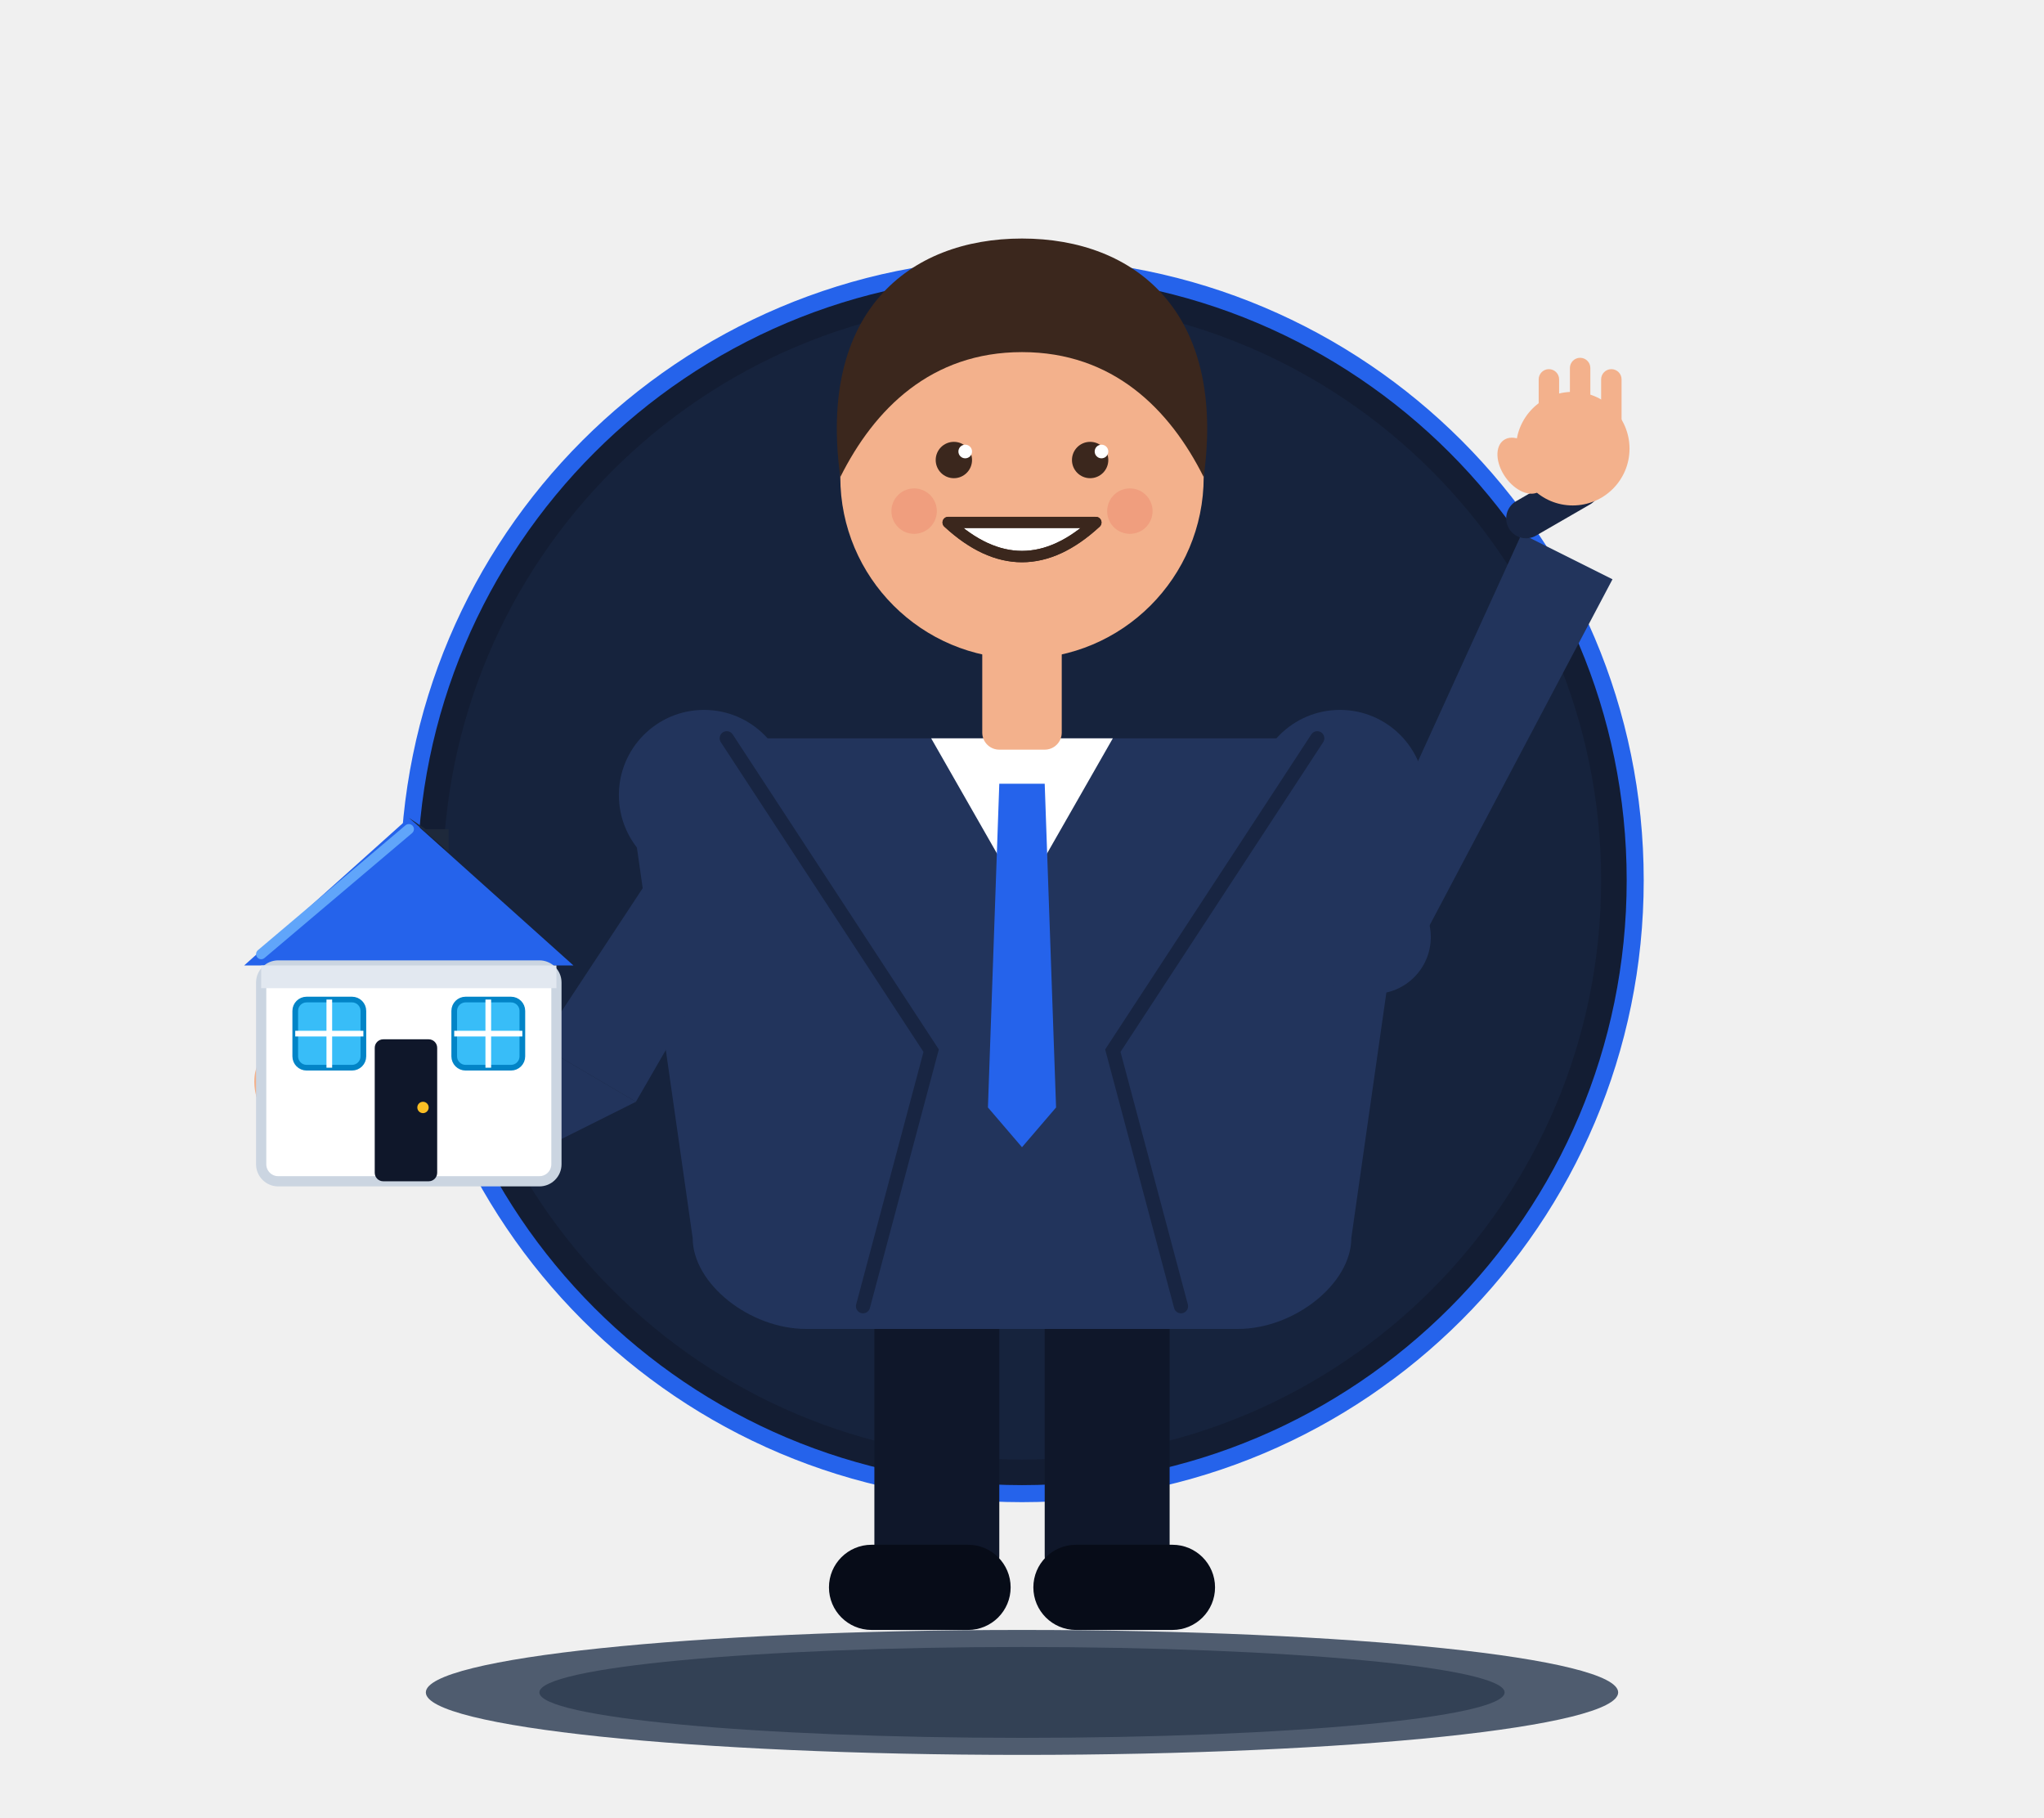
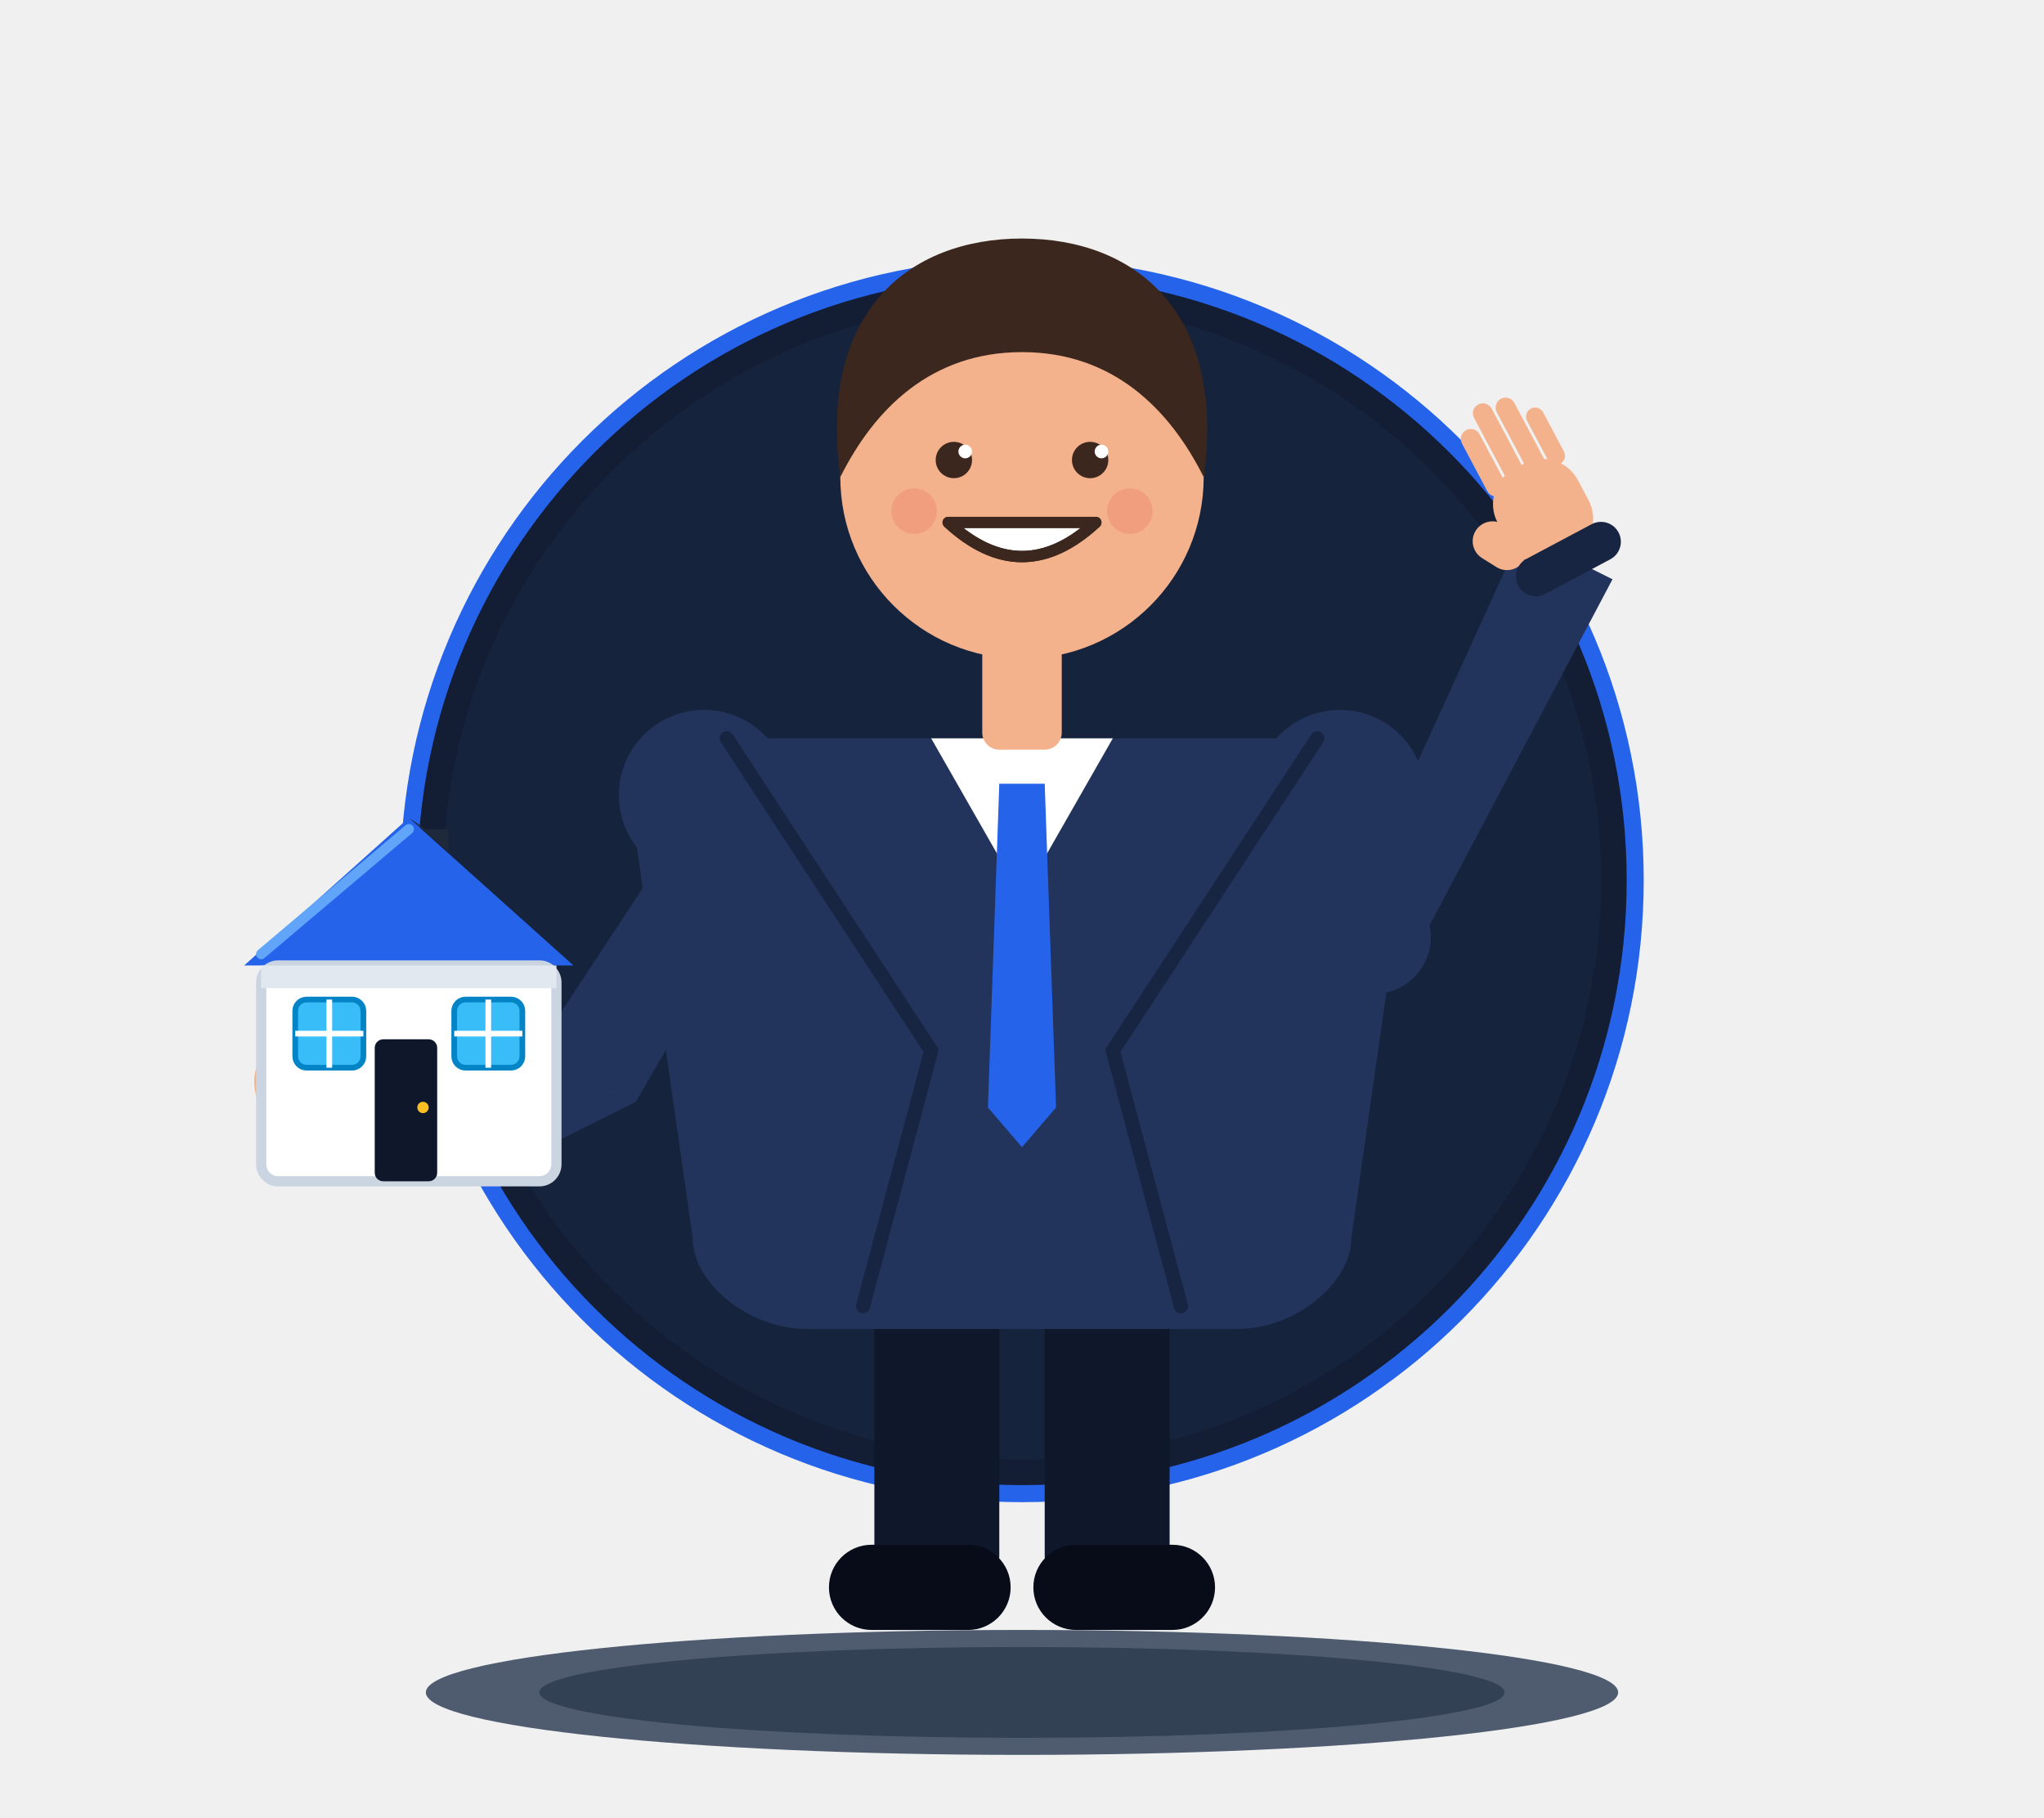
<svg xmlns="http://www.w3.org/2000/svg" viewBox="0 0 360 320" width="100%" height="100%" fill="none">
  <defs>
    <style>
      @keyframes waveForearm {
        0%, 100% { transform: rotate(0deg); }
        25% { transform: rotate(15deg); }
        50% { transform: rotate(-6deg); }
        75% { transform: rotate(18deg); }
      }
      @keyframes naturalBlink {
        0%, 90%, 100% { transform: scaleY(1); }
        95% { transform: scaleY(0.1); }
      }
      .forearm-waving {
        animation: waveForearm 2s ease-in-out infinite;
        transform-origin: 242px 165px;
      }
      .eyes-blinking {
        animation: naturalBlink 4s ease-in-out infinite;
        transform-origin: 180px 84px;
      }
    </style>
  </defs>
  <ellipse cx="180" cy="298" rx="105" ry="11" fill="#475569" opacity="0.95" />
  <ellipse cx="180" cy="298" rx="85" ry="8" fill="#334155" />
  <circle cx="180" cy="155" r="108" fill="#131d33" stroke="#2563eb" stroke-width="3" />
  <circle cx="180" cy="155" r="102" fill="#16233d" />
  <g id="character">
    <rect x="154" y="208" width="22" height="70" rx="4" fill="#0f172a" />
    <rect x="184" y="208" width="22" height="70" rx="4" fill="#0f172a" />
    <rect x="146" y="272" width="32" height="15" rx="7.5" fill="#070c18" />
    <rect x="182" y="272" width="32" height="15" rx="7.5" fill="#070c18" />
    <path d="M 128 130 C 128 130, 232 130, 232 130 C 242 130, 248 138, 248 148 L 238 218 C 238 226, 228 234, 218 234 L 142 234 C 132 234, 122 226, 122 218 L 112 148 C 112 138, 118 130, 128 130 Z" fill="#22345c" />
    <circle cx="124" cy="140" r="15" fill="#22345c" />
    <circle cx="236" cy="140" r="15" fill="#22345c" />
    <path d="M 128 130 L 164 185 L 152 230" stroke="#182542" stroke-width="2.5" stroke-linecap="round" />
    <path d="M 232 130 L 196 185 L 208 230" stroke="#182542" stroke-width="2.5" stroke-linecap="round" />
    <polygon points="164,130 180,158 196,130 180,130" fill="#ffffff" />
    <polygon points="176,138 184,138 186,195 180,202 174,195" fill="#2563eb" />
    <rect x="173" y="112" width="14" height="20" rx="3" fill="#f3b18c" />
    <circle cx="180" cy="84" r="32" fill="#f3b18c" />
    <path d="M 148 84 C 144 55 160 42 180 42 C 200 42 216 55 212 84 C 206 72 196 62 180 62 C 164 62 154 72 148 84 Z" fill="#3b271d" />
    <g class="eyes-blinking">
      <circle cx="168" cy="81" r="3.2" fill="#3b271d" />
      <circle cx="170" cy="79.5" r="1.2" fill="#ffffff" />
      <circle cx="192" cy="81" r="3.2" fill="#3b271d" />
      <circle cx="194" cy="79.5" r="1.2" fill="#ffffff" />
    </g>
    <path d="M 167 92 Q 180 104 193 92 Z" fill="#ffffff" stroke="#3b271d" stroke-width="2" stroke-linejoin="round" />
    <path d="M 167 92 Q 180 104 193 92" stroke="#3b271d" stroke-width="2" fill="none" stroke-linecap="round" />
    <circle cx="161" cy="90" r="4" fill="#ea7b64" opacity="0.35" />
    <circle cx="199" cy="90" r="4" fill="#ea7b64" opacity="0.35" />
    <g id="left-arm">
      <path d="M 124 140 L 95 184 L 112 194 L 138 149 Z" fill="#22345c" />
      <path d="M 95 184 L 78 194 L 84 208 L 112 194 Z" fill="#22345c" />
      <rect x="73" y="190" width="13" height="5.5" rx="2.7" fill="#182542" transform="rotate(30 73 190)" />
      <ellipse cx="76" cy="202" rx="13" ry="6.5" fill="#f3b18c" />
      <ellipse cx="49" cy="192" rx="4" ry="6.5" fill="#f3b18c" transform="rotate(-15 49 192)" />
    </g>
    <g id="house" transform="translate(46, 142)">
      <polygon points="-3,28 26,2 55,28" fill="#2563eb" />
      <polygon points="26,2 33,8 33,4 29,4" fill="#1e293b" />
      <line x1="0" y1="26" x2="26" y2="4" stroke="#60a5fa" stroke-width="1.8" stroke-linecap="round" />
      <rect x="0" y="28" width="52" height="38" rx="3" fill="#ffffff" stroke="#cbd5e1" stroke-width="1.8" />
      <rect x="0" y="28" width="52" height="4" fill="#e2e8f0" />
      <rect x="6" y="34" width="12" height="12" rx="2" fill="#38bdf8" stroke="#0284c7" stroke-width="1" />
      <line x1="12" y1="34" x2="12" y2="46" stroke="#ffffff" stroke-width="1" />
      <line x1="6" y1="40" x2="18" y2="40" stroke="#ffffff" stroke-width="1" />
      <rect x="34" y="34" width="12" height="12" rx="2" fill="#38bdf8" stroke="#0284c7" stroke-width="1" />
      <line x1="40" y1="34" x2="40" y2="46" stroke="#ffffff" stroke-width="1" />
      <line x1="34" y1="40" x2="46" y2="40" stroke="#ffffff" stroke-width="1" />
      <rect x="20" y="41" width="11" height="25" rx="1.5" fill="#0f172a" />
      <circle cx="28.5" cy="53" r="1" fill="#fbbf24" />
    </g>
    <g id="right-upper-arm">
      <path d="M 236 140 L 250 165 L 234 174 L 222 148 Z" fill="#22345c" />
      <circle cx="242" cy="165" r="10" fill="#22345c" />
    </g>
    <g className="forearm-waving">
      <path d="M 237 162 L 268 94 L 284 102 L 247 172 Z" fill="#22345c" />
-       <rect x="264" y="90" width="18" height="7" rx="3.5" fill="#182542" transform="rotate(-30 264 90)" />
-       <g id="cute-waving-hand" transform="translate(266, 62)">
-         <circle cx="11" cy="17" r="10" fill="#f3b18c" />
-         <ellipse cx="2" cy="20" rx="3.5" ry="5.5" fill="#f3b18c" transform="rotate(-35 2 20)" />
-         <rect x="5" y="3" width="3.6" height="12" rx="1.8" fill="#f3b18c" />
-         <rect x="10.5" y="1" width="3.6" height="14" rx="1.8" fill="#f3b18c" />
-         <rect x="16" y="3" width="3.6" height="12" rx="1.8" fill="#f3b18c" />
+       <g id="clean-waving-hand" transform="translate(276, 98) rotate(-28)">
+         <rect x="-8" y="-18" width="16" height="18" rx="7" fill="#f3b18c" />
+         <rect x="-13" y="-12" width="7" height="10" rx="3.5" fill="#f3b18c" transform="rotate(-30 -10 -7)" />
+         <rect x="-7" y="-28" width="3.5" height="13" rx="1.75" fill="#f3b18c" />
+         <rect x="-3" y="-31" width="3.5" height="16" rx="1.75" fill="#f3b18c" />
+         <rect x="1" y="-30" width="3.5" height="15" rx="1.75" fill="#f3b18c" />
+         <rect x="5" y="-26" width="3.2" height="11" rx="1.6" fill="#f3b18c" />
+         <rect x="-10" y="-3" width="20" height="7" rx="3.5" fill="#182542" />
      </g>
    </g>
  </g>
</svg>
